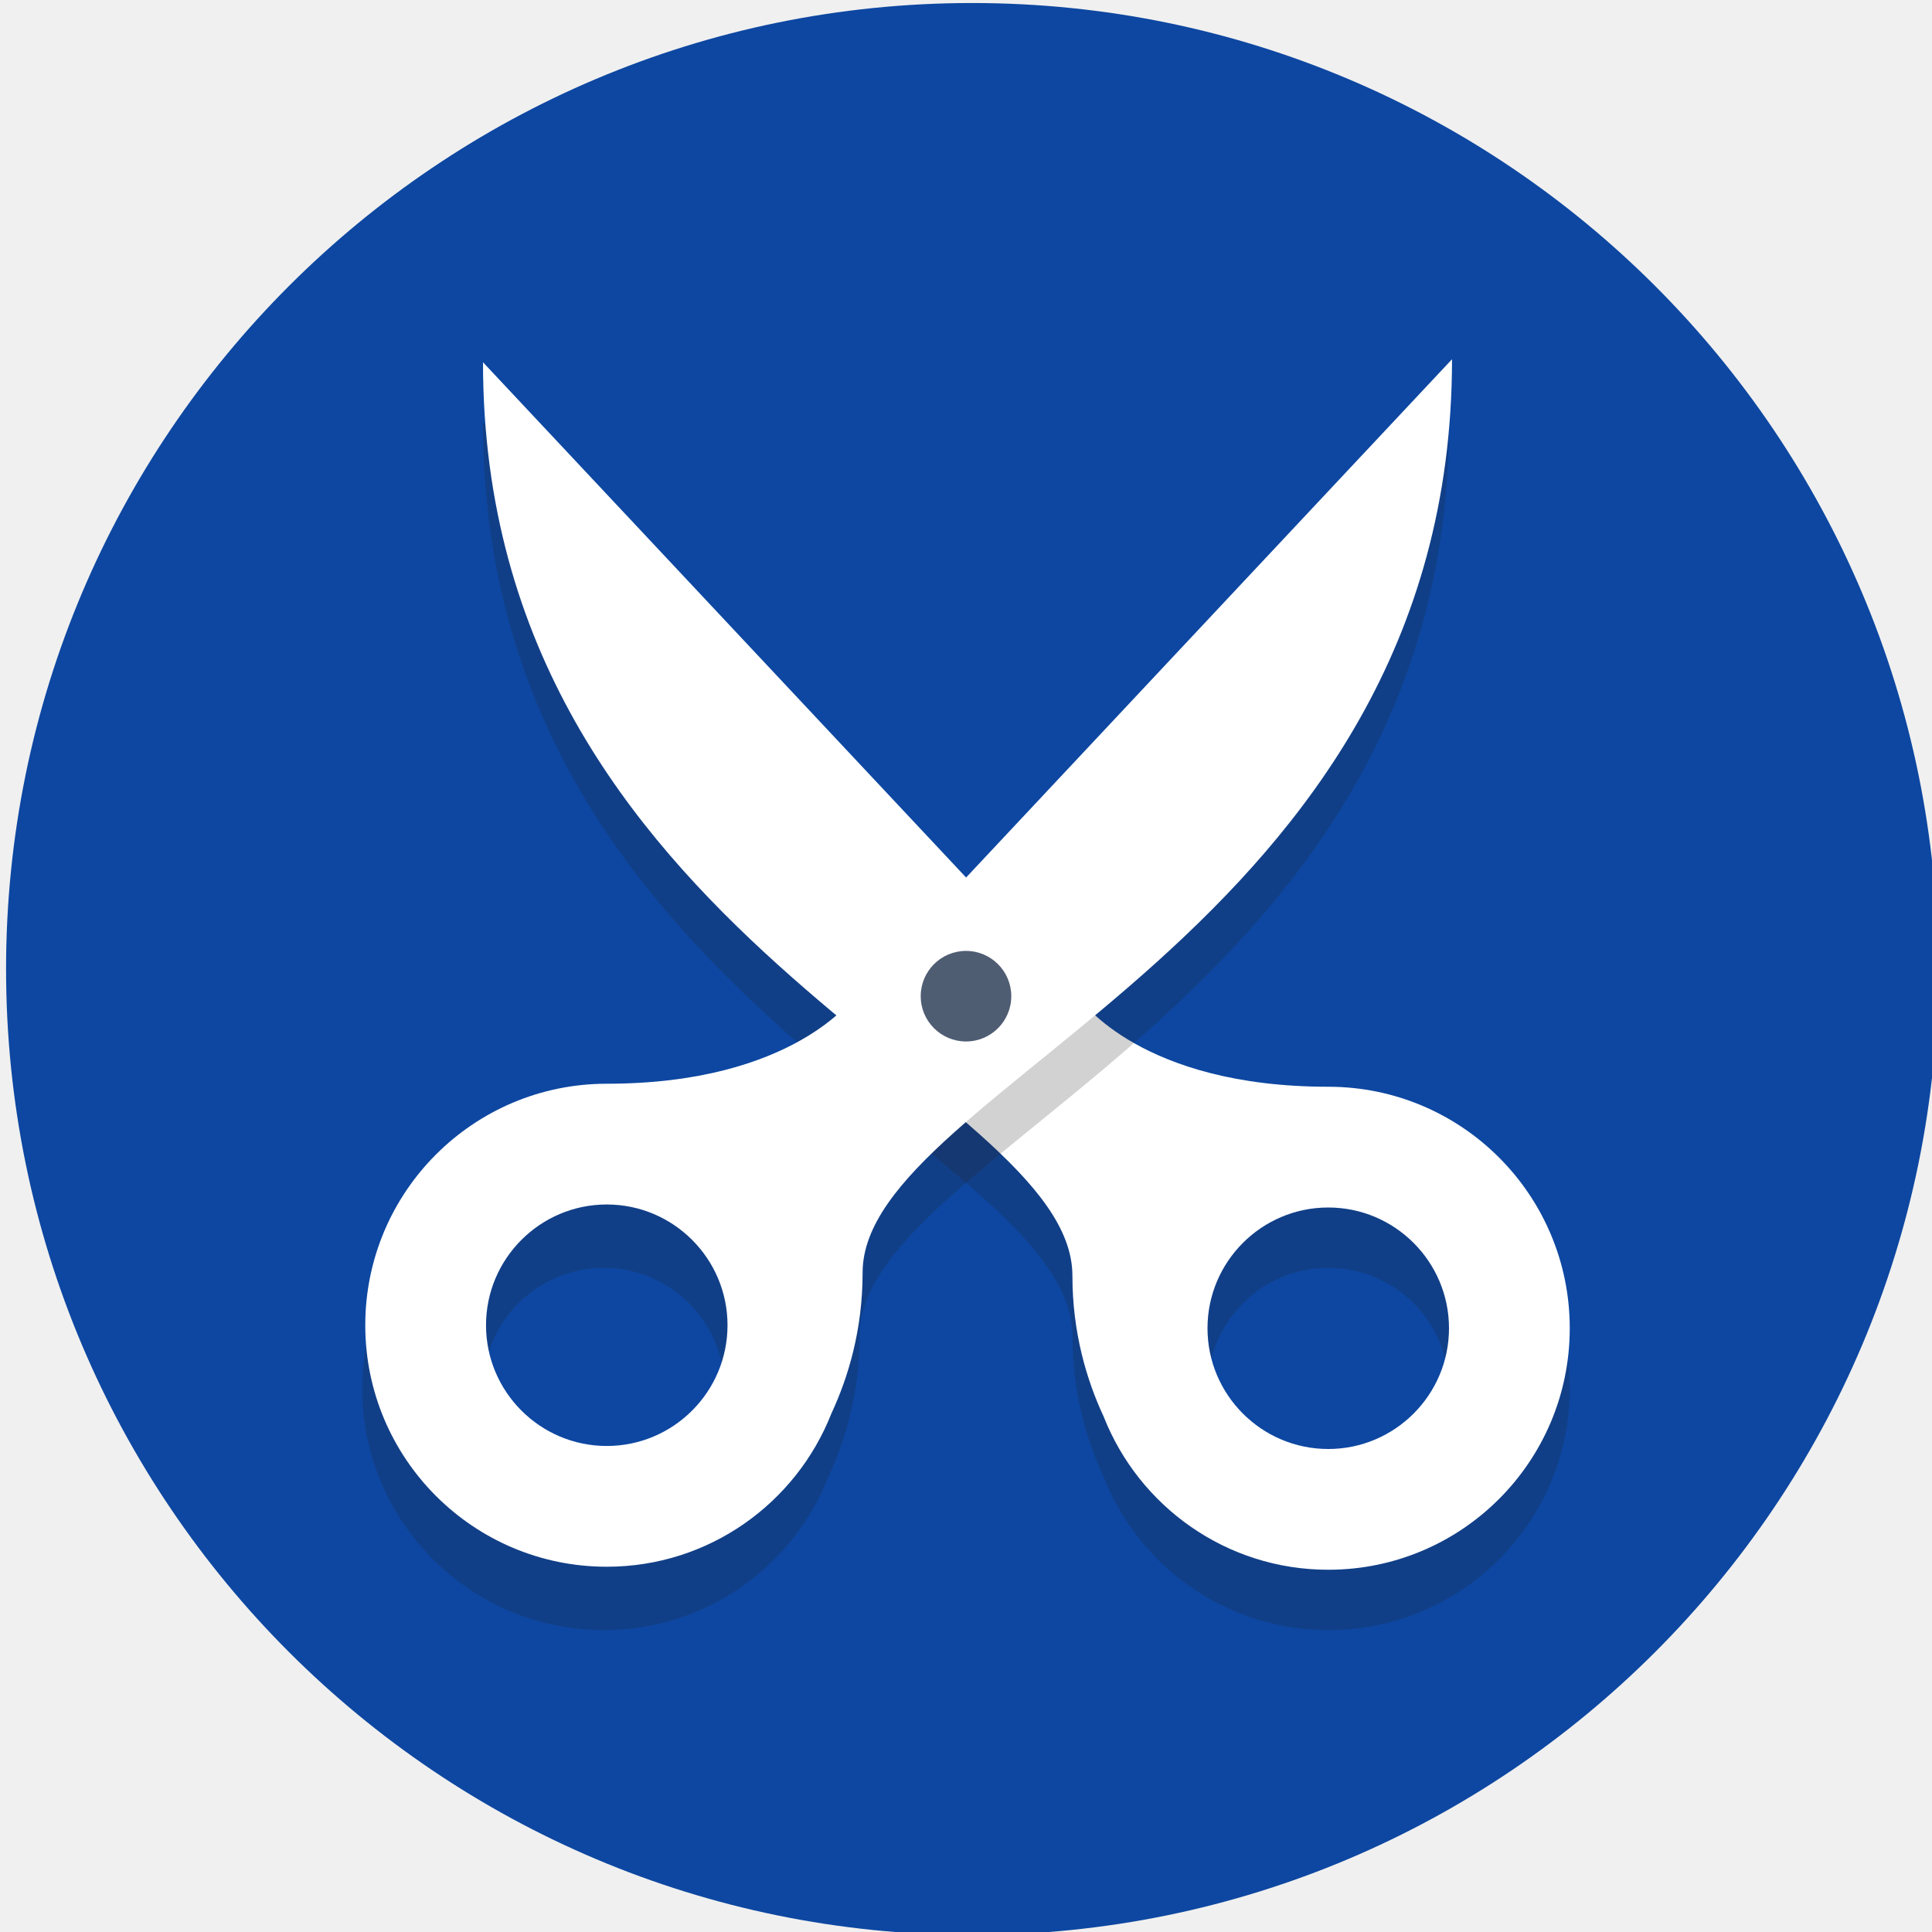
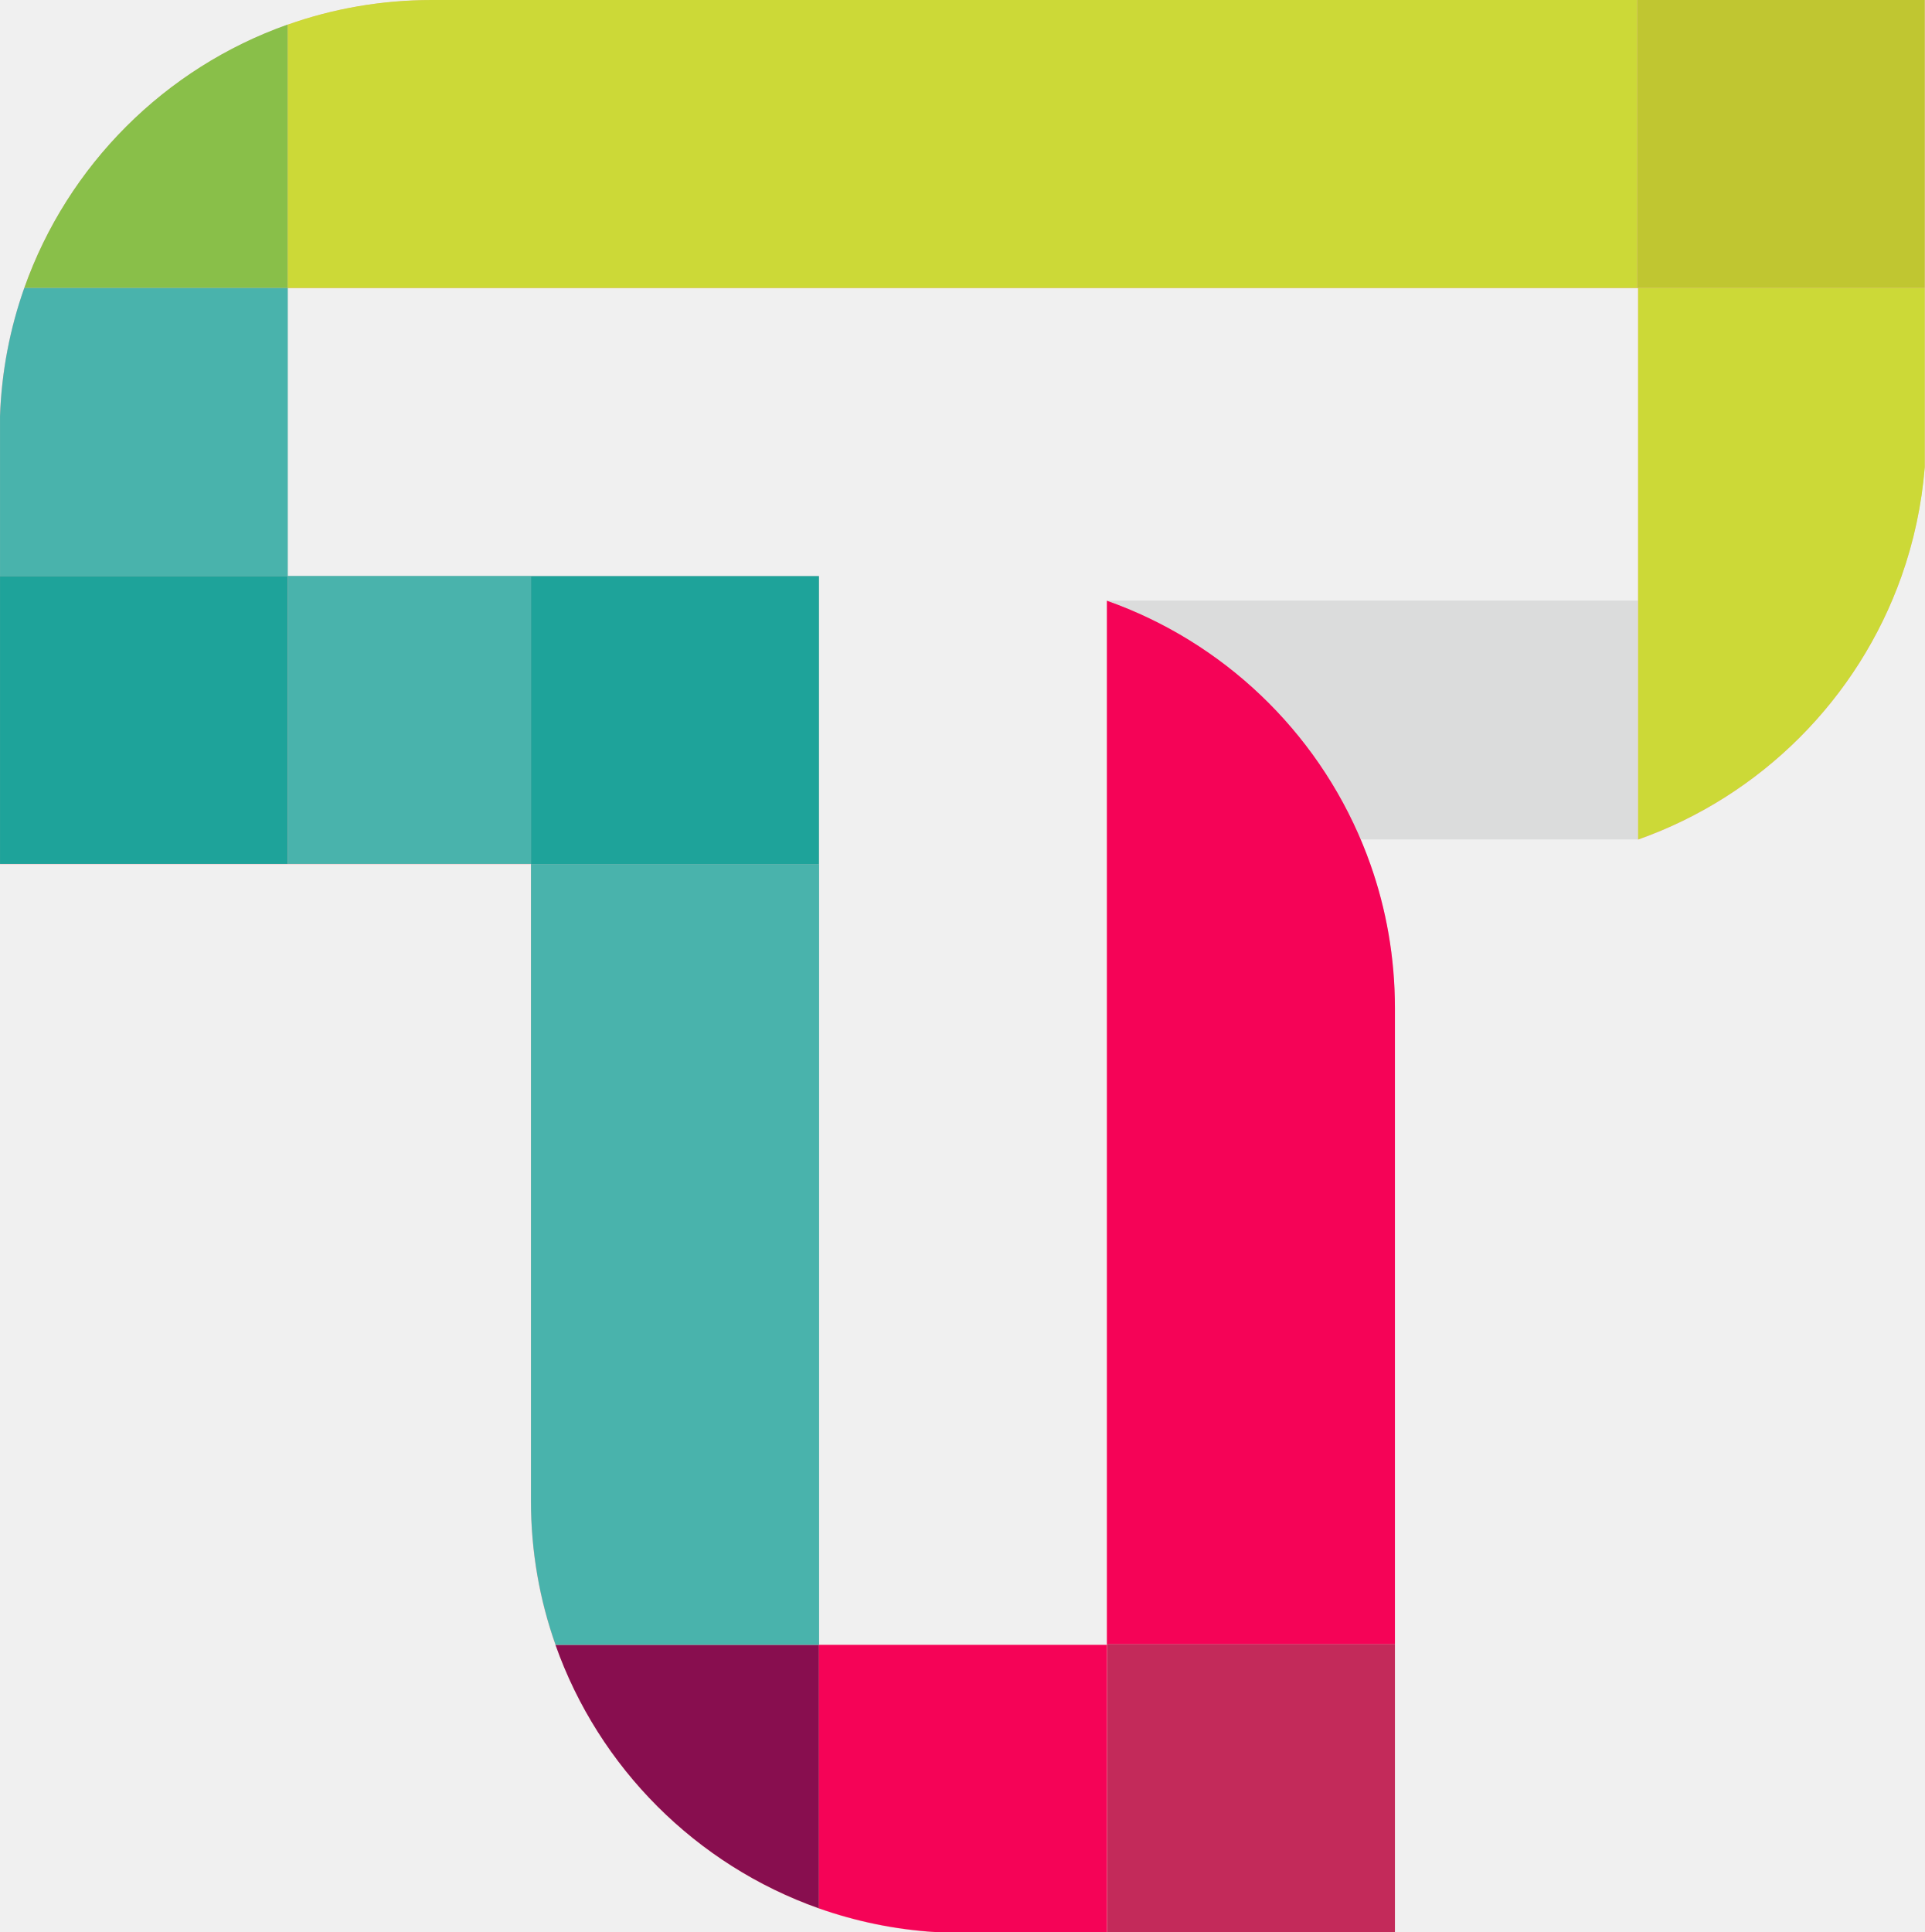
- <svg xmlns="http://www.w3.org/2000/svg" width="64" height="64">
+ <svg xmlns="http://www.w3.org/2000/svg" width="20.99mm" height="21.068mm" version="1.0" viewBox="0 0 157.87 158.46" shape-rendering="geometricPrecision" text-rendering="geometricPrecision" image-rendering="optimizeQuality" fill-rule="evenodd" clip-rule="evenodd">
+   <defs>
+     <style>
+       .fil2 { fill: #1ea39a; }
+       .fil8 { fill: #49b3ac; }
+       .fil7 { fill: #ccd937; }
+       .fil9 { fill: #f50357; }
+     </style>
+   </defs>
  <g>
-     <rect fill="none" id="canvas_background" height="402" width="582" y="-1" x="-1" />
-   </g>
-   <g>
-     <circle id="svg_2" r="32" fill="#0d47a1" cy="32.1" cx="32.201" />
-     <path opacity="0.2" id="svg_5" fill="#231F20" d="m44,38c-6.188,0 -8.187,-2.868 -8.187,-2.868l-19.813,-21.132c0,19.062 19.525,24.06 19.525,30.259c0,1.896 0.476,3.467 1.035,4.667c1.169,2.969 4.056,5.074 7.44,5.074c4.418,0 8,-3.582 8,-8s-3.582,-8 -8,-8zm0,12c-2.206,0 -4,-1.794 -4,-4s1.794,-4 4,-4s4,1.794 4,4s-1.794,4 -4,4z" />
-     <path id="svg_8" fill="#ffffff" d="m44,36c-6.188,0 -8.187,-2.868 -8.187,-2.868l-19.813,-21.132c0,19.062 19.525,24.06 19.525,30.259c0,1.896 0.476,3.467 1.035,4.667c1.169,2.969 4.056,5.074 7.44,5.074c4.418,0 8,-3.582 8,-8s-3.582,-8 -8,-8zm0,12c-2.206,0 -4,-1.794 -4,-4s1.794,-4 4,-4s4,1.794 4,4s-1.794,4 -4,4z" />
-     <path opacity="0.2" id="svg_10" fill="#231F20" d="m28.187,35.132c0,0 -1.999,2.868 -8.187,2.868c-4.418,0 -8,3.582 -8,8s3.582,8 8,8c3.384,0 6.271,-2.105 7.44,-5.074c0.559,-1.201 1.035,-2.771 1.035,-4.667c0,-6.199 19.525,-11.197 19.525,-30.259l-19.813,21.132zm-8.187,14.868c-2.206,0 -4,-1.794 -4,-4s1.794,-4 4,-4s4,1.794 4,4s-1.794,4 -4,4z" />
-     <path id="svg_12" fill="#ffffff" d="m28.287,33.032c0,0 -1.999,2.868 -8.187,2.868c-4.418,0 -8,3.582 -8,8s3.582,8 8,8c3.384,0 6.271,-2.105 7.44,-5.074c0.559,-1.201 1.035,-2.771 1.035,-4.667c0,-6.199 19.525,-11.197 19.525,-30.259l-19.813,21.132zm-8.187,14.868c-2.206,0 -4,-1.794 -4,-4s1.794,-4 4,-4s4,1.794 4,4s-1.794,4 -4,4z" />
-     <circle id="svg_14" r="1.5" fill="#4F5D73" cy="33" cx="32" />
+     <path fill="#c6c7c7" fill-opacity=".502" d="M90.79 49.26h43.57v19.59H90.79z" />
+     <path d="M114.41 82.68c0-4.14-.71-8.12-2.02-11.81-.2-.56-.41-1.12-.64-1.67-3.82-9.28-11.46-16.57-20.97-19.93v85.65H67.16V47.26H23.59V23.64h110.76v45.23c10.07-3.56 18.05-11.54 21.61-21.61 1-2.83 1.65-5.83 1.9-8.93V.01H35.4c-4.14 0-8.12.71-11.81 2.02C13.52 5.59 5.54 13.57 1.98 23.64.81 26.95.12 30.48-.01 34.16v36.73h43.55v52.23c0 4.14.71 8.12 2.02 11.81 3.56 10.07 11.54 18.05 21.61 21.61 3.01 1.06 6.2 1.73 9.52 1.94h37.72V82.7z" fill="#f6b3b6" />
+     <path class="fil2" d="M0 47.24h23.6v23.62H0z" />
+     <path fill="#c0c631" d="M134.27 0h23.6v23.62h-23.6z" />
+     <path fill="#c32a5a" d="M90.81 134.84h23.6v23.62h-23.6z" />
+     <path d="M1.99 23.62H23.6V2.01C13.53 5.57 5.55 13.55 1.99 23.62z" fill="#89bf49" />
+     <path d="M67.17 134.91H45.56c3.56 10.07 11.54 18.05 21.61 21.61v-21.61z" fill="#880e4f" />
+     <path class="fil7" d="M23.6 23.62h110.67V0H35.41c-4.14 0-8.12.71-11.81 2.02v21.61zM134.36 23.62v45.23c10.07-3.56 18.05-11.54 21.61-21.61 1-2.83 1.65-5.83 1.9-8.93V23.62h-23.51z" />
+     <path class="fil8" d="M23.6 47.24V23.62H1.99C.82 26.93.13 30.46 0 34.14v13.11h23.6zM43.55 47.24H23.6v23.62h19.95V47.24zM67.15 70.87h-23.6v52.23c0 4.14.71 8.12 2.02 11.81h21.61V70.87h-.02z" />
+     <path class="fil9" d="M90.79 134.91H67.17v21.61c3.01 1.06 6.2 1.73 9.52 1.94h14.1v-23.55zM90.79 49.26v85.65h.02v-.07h23.6V82.68c0-4.14-.71-8.12-2.02-11.81-.2-.56-.41-1.12-.64-1.67-3.82-9.28-11.46-16.57-20.97-19.93z" />
+     <path class="fil2" d="M67.17 70.87V47.25H43.55v23.62h23.62z" />
  </g>
</svg>
